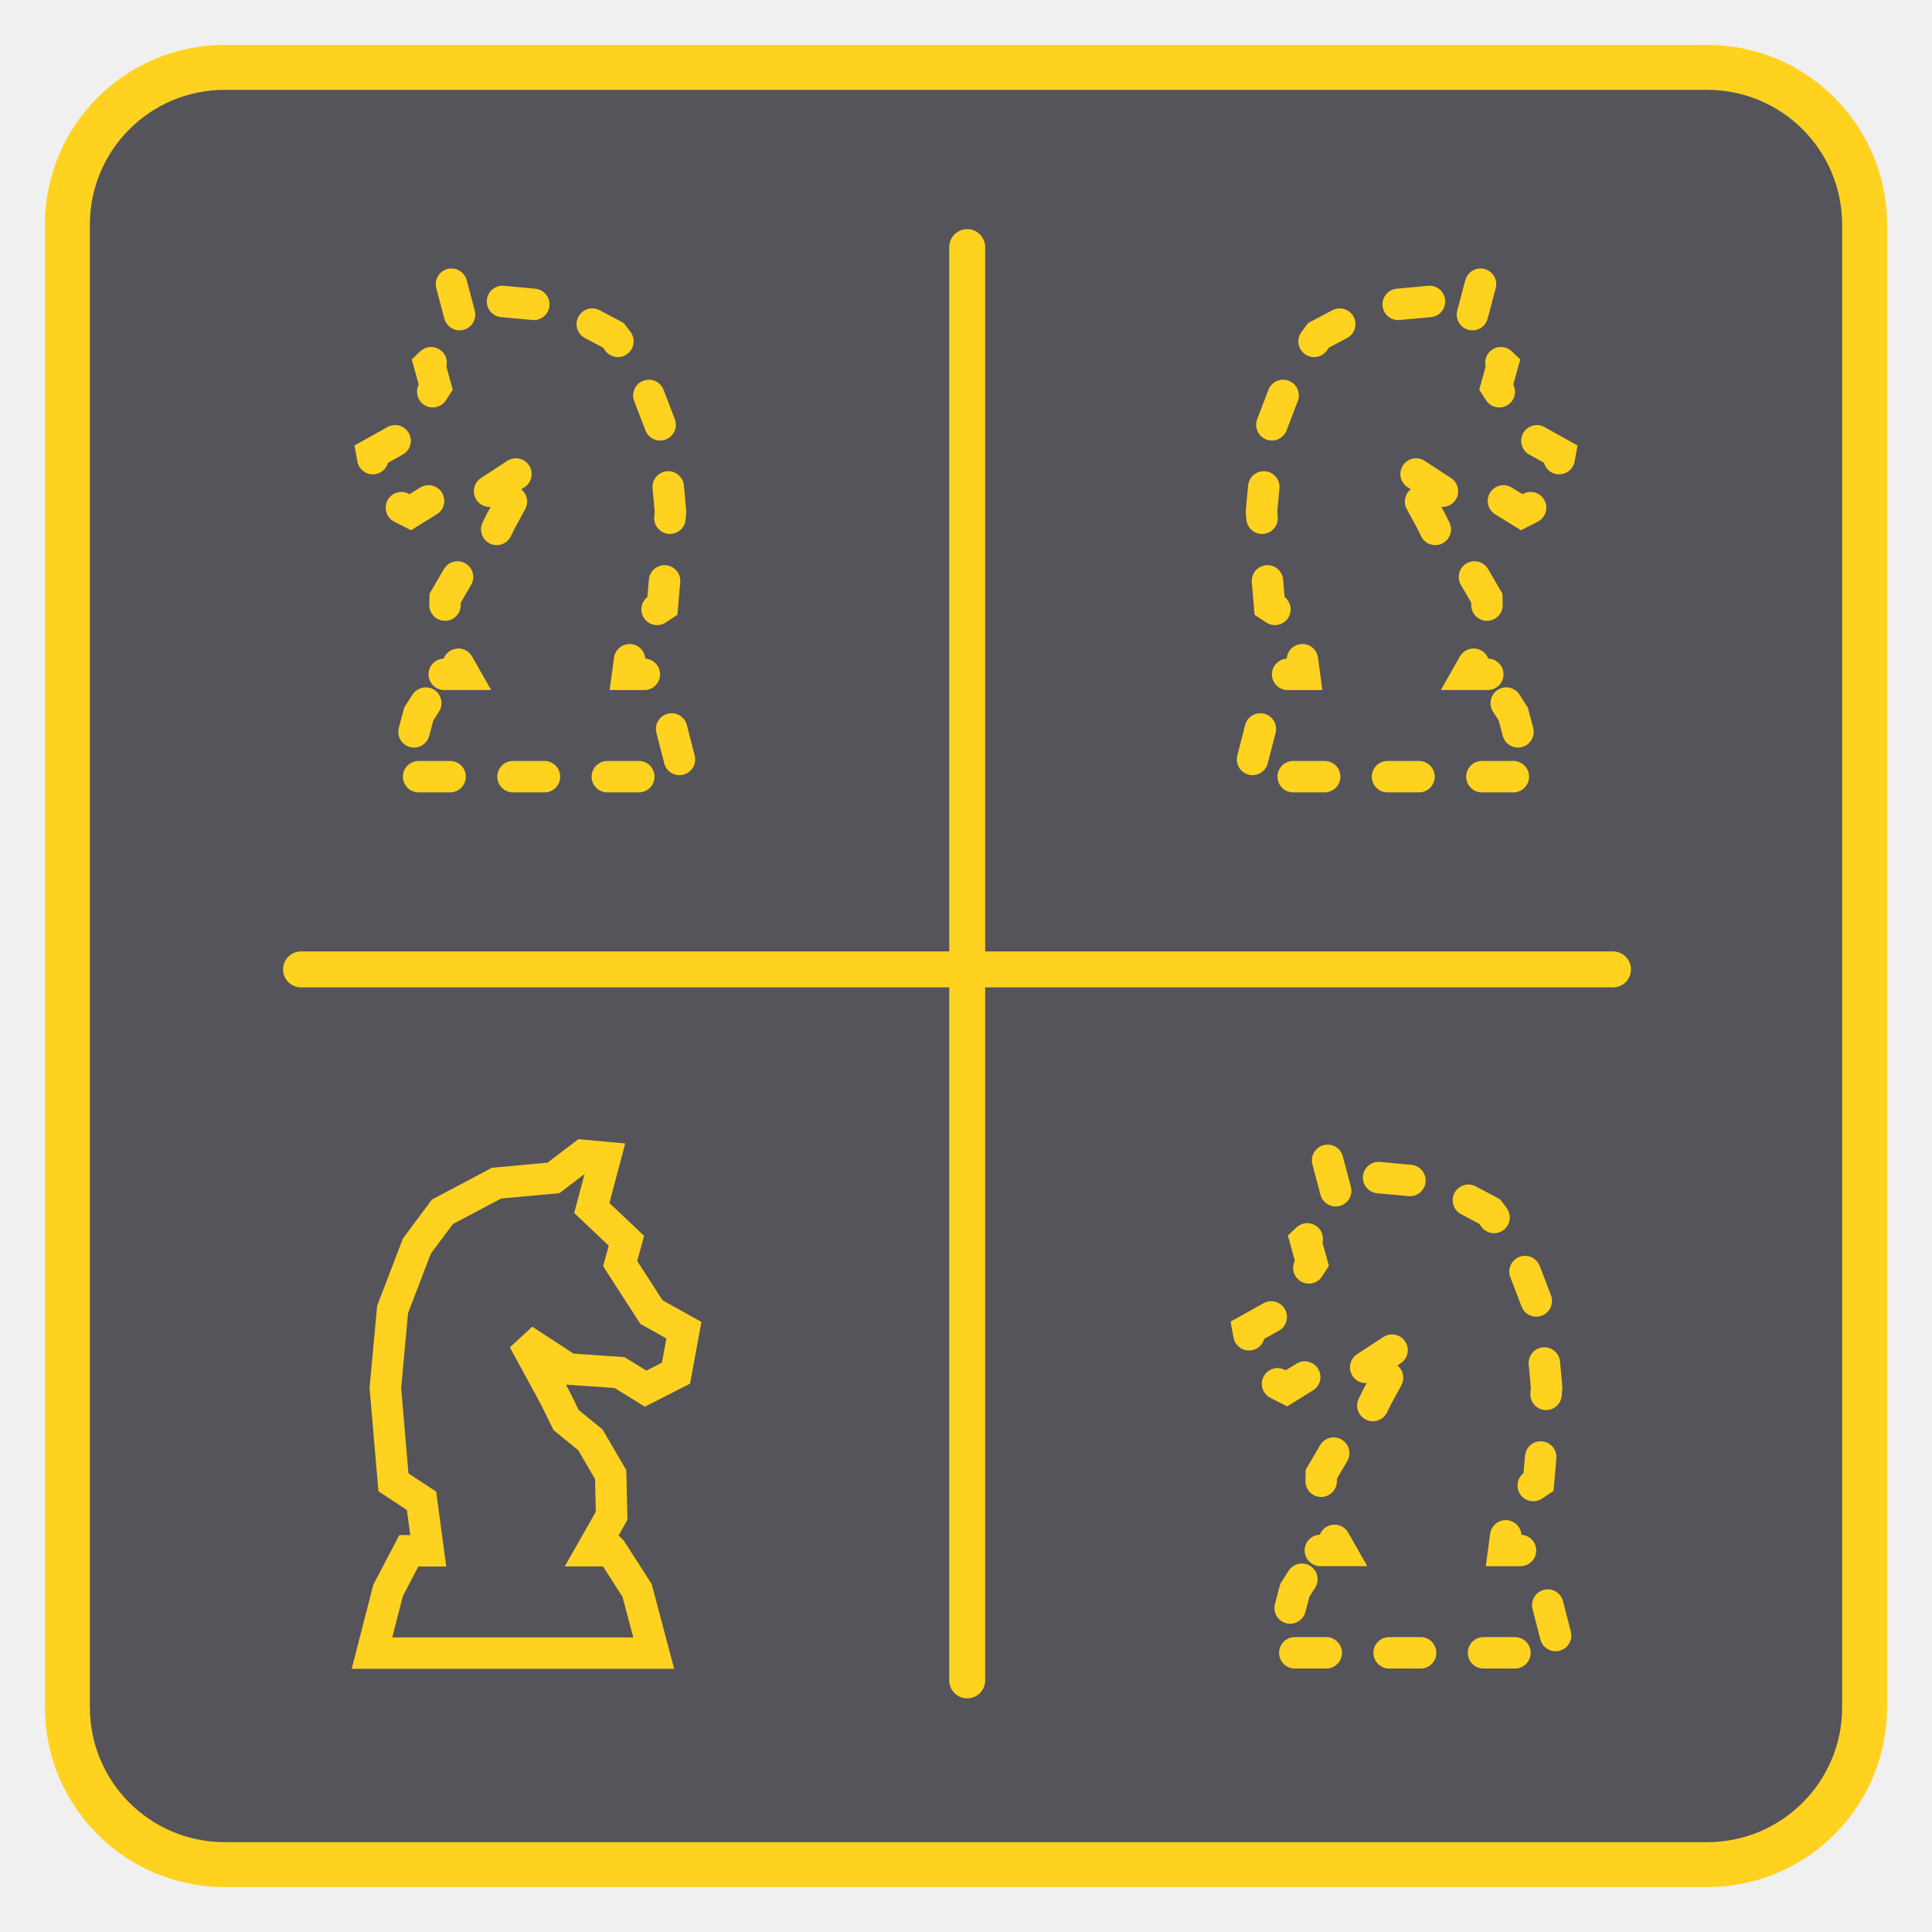
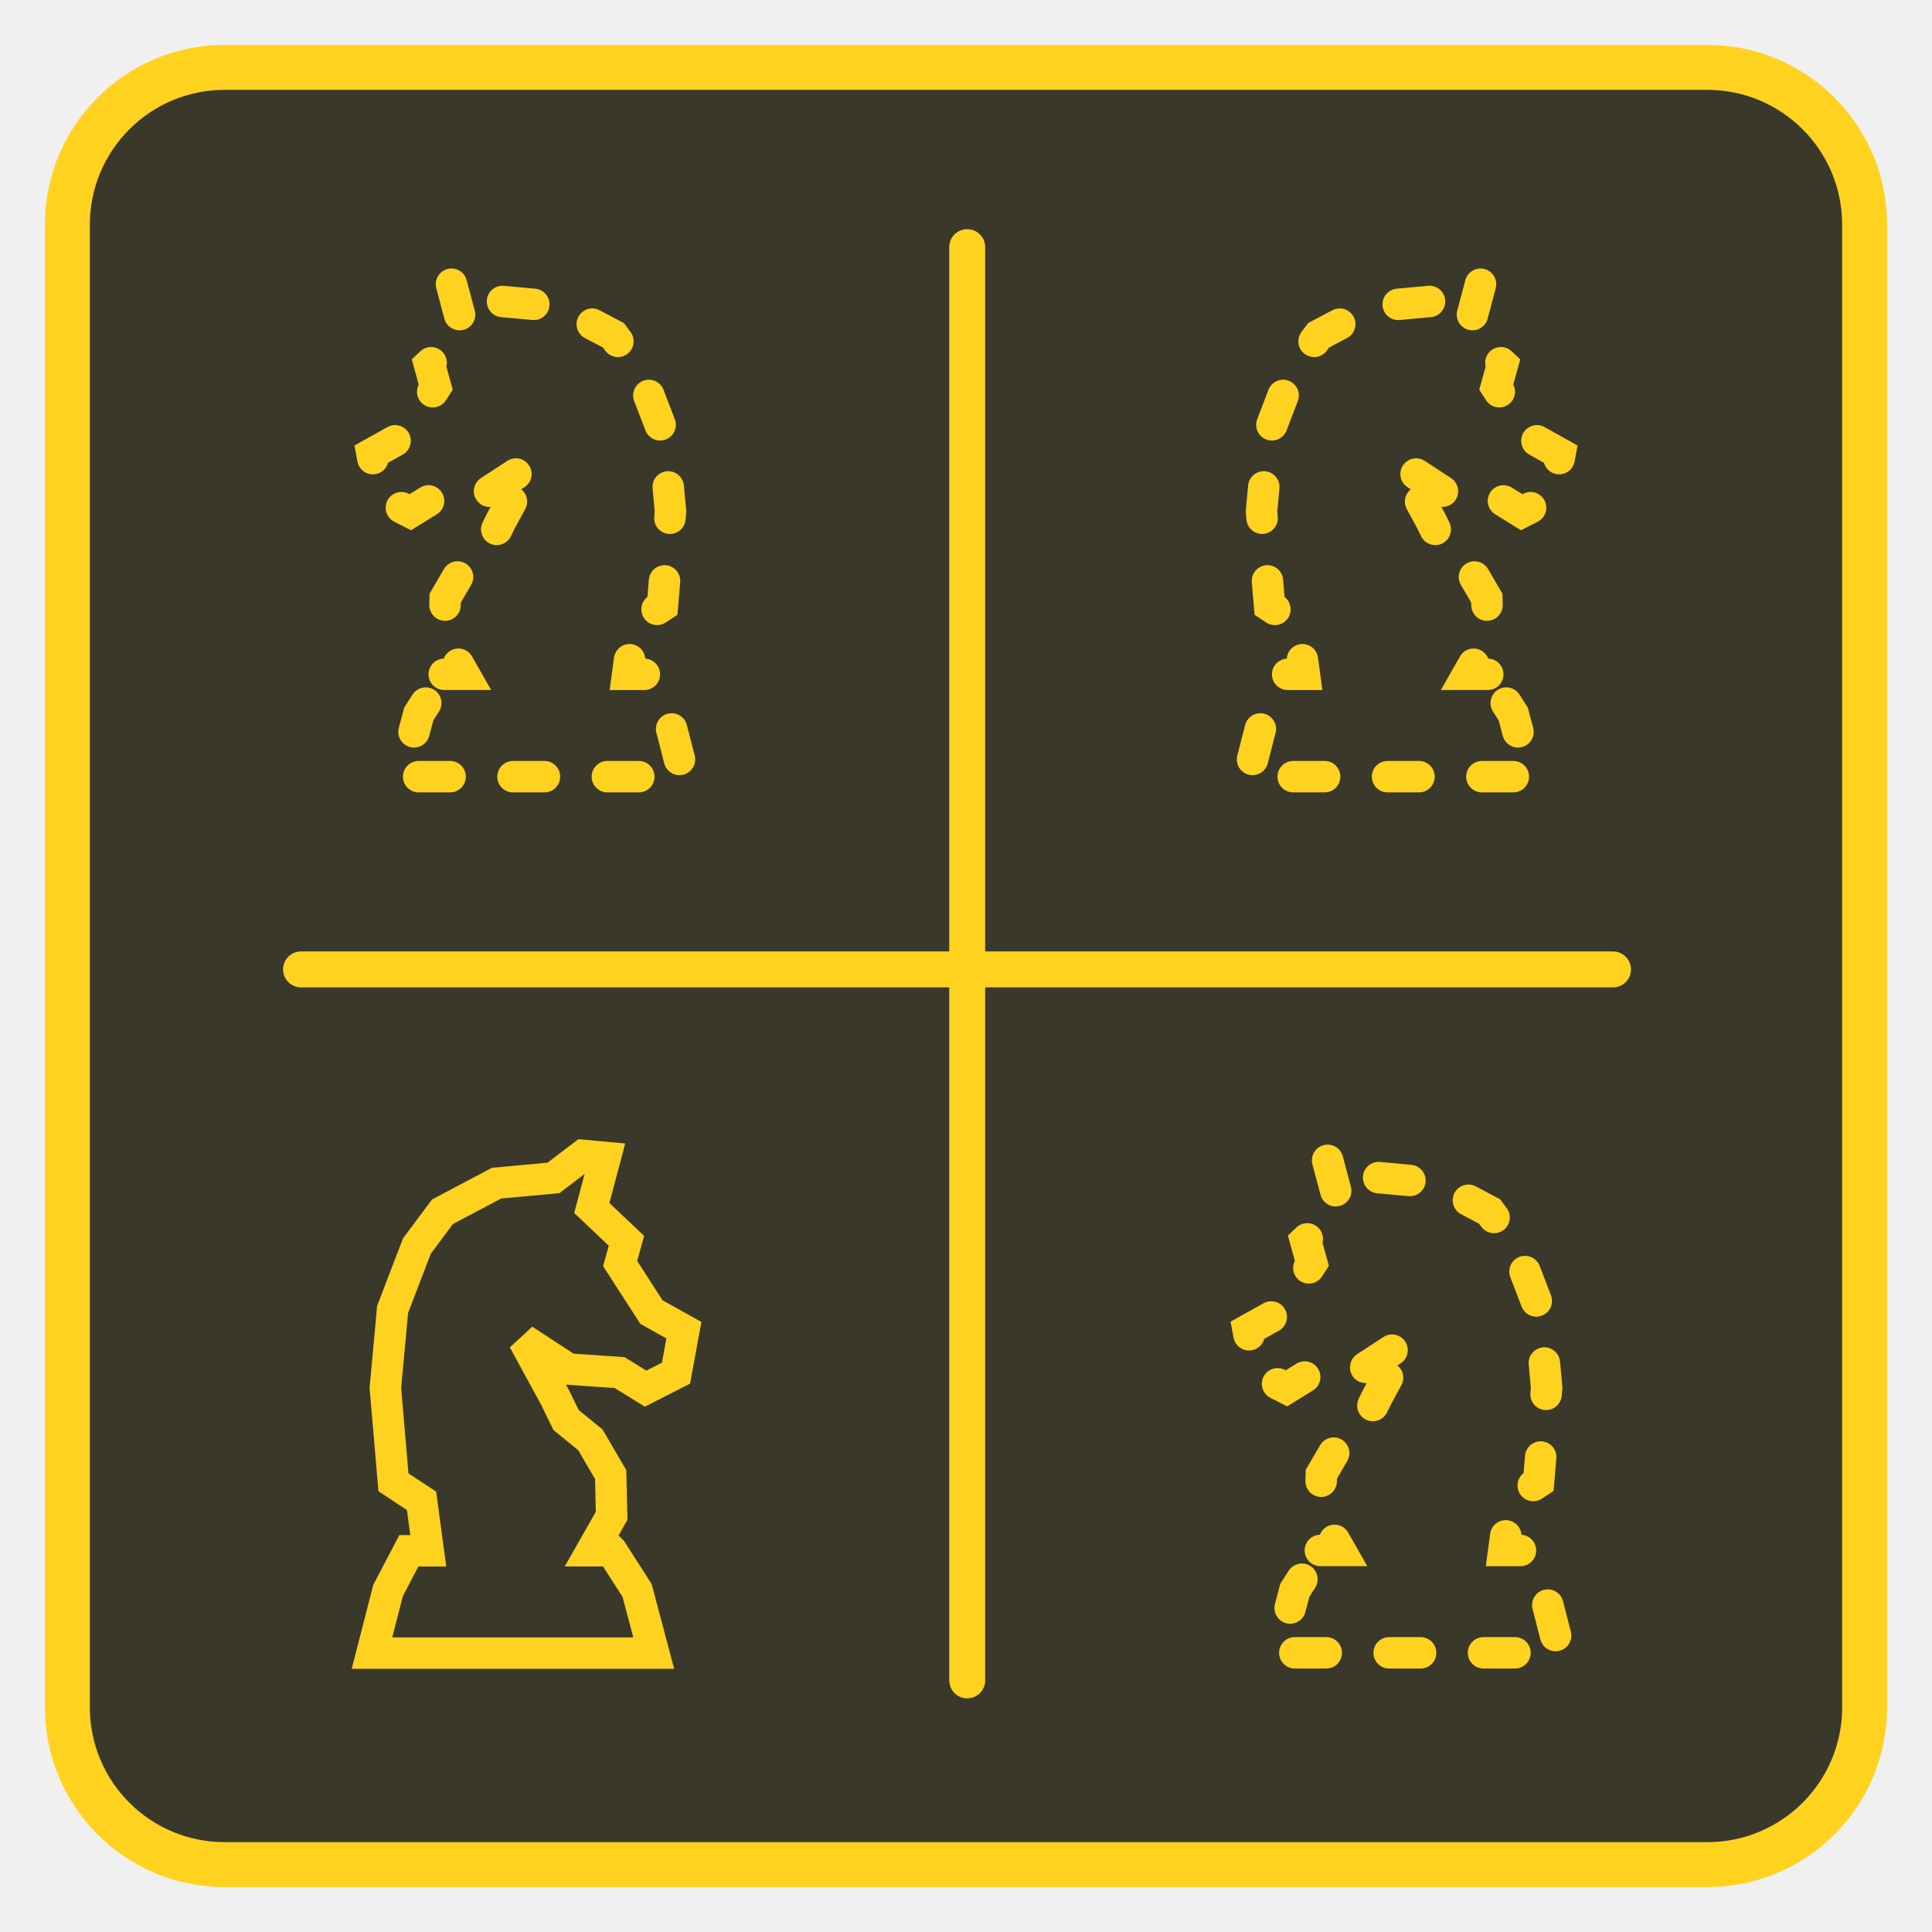
<svg xmlns="http://www.w3.org/2000/svg" width="43" height="43">
-   <rect fill="#54545a" rx="3.5" height="40" width="40" y="1.5" x="1.5" />
+   <rect fill="#3A382A" rx="3.5" height="40" width="40" y="1.5" x="1.5" />
  <path stroke-width="1.0" fill="#FFD21F" d="m38,2a3,3 0 0 1 3,3l0,33a3,3 0 0 1 -3,3l-33,0a3,3 0 0 1 -3,-3l0,-33a3,3 0 0 1 3,-3l33,0m0,-1l-33,0a4,4 0 0 0 -4,4l0,33a4,4 0 0 0 4,4l33,0a4,4 0 0 0 4,-4l0,-33a4,4 0 0 0 -4,-4z" />
  <path stroke-linecap="round" stroke-width="0.8" stroke="#FFD21F" fill="#FFD21F" d="m21.527,5.5l0,31.9" />
  <path stroke-linecap="round" stroke-width="0.8" stroke="#FFD21F" fill="#FFD21F" d="m6.7,21.576l29.2,0" />
  <path stroke-dasharray="1,2" stroke-linecap="round" stroke-width="1" stroke="#FFD21F" fill-opacity="0" fill="#ffffff" fill-rule="nonzero" d="m28.489,25.594l0.632,0l-0.632,-1.111l0.03,-1.311l0.644,-1.103l0.774,-0.632l0.35,-0.714l0.998,-1.835l-1.422,0.929l-1.627,0.112l-0.827,0.511l-0.967,-0.493l-0.251,-1.366l1.032,-0.576l0.995,-1.543l-0.2,-0.724l1.101,-1.042l-0.427,-1.608l0.706,-0.065l0.939,0.716l1.812,0.167l1.719,0.91l0.813,1.091l0.772,2.014l0.23,2.497l-0.257,3l-0.892,0.588l-0.214,1.589l0.617,0l0.66,1.261l0.512,1.993l-8.959,0l0.529,-1.993l0.809,-1.261l0,0z" transform="translate(11.75,11.75) scale(0.7) translate(-31.15,-20.94)" />
  <path stroke-dasharray="1,2" stroke-linecap="round" stroke-width="1" stroke="#FFD21F" fill-opacity="0" fill="#ffffff" fill-rule="nonzero" d="m28.489,25.594l0.632,0l-0.632,-1.111l0.03,-1.311l0.644,-1.103l0.774,-0.632l0.35,-0.714l0.998,-1.835l-1.422,0.929l-1.627,0.112l-0.827,0.511l-0.967,-0.493l-0.251,-1.366l1.032,-0.576l0.995,-1.543l-0.2,-0.724l1.101,-1.042l-0.427,-1.608l0.706,-0.065l0.939,0.716l1.812,0.167l1.719,0.91l0.813,1.091l0.772,2.014l0.23,2.497l-0.257,3l-0.892,0.588l-0.214,1.589l0.617,0l0.66,1.261l0.512,1.993l-8.959,0l0.529,-1.993l0.809,-1.261l0,0z" transform="translate(31.25,11.75) scale(-0.7,0.7) translate(-31.15,-20.94)" />
  <path stroke-width="1" stroke="#FFD21F" fill-opacity="0" fill="#ffffff" fill-rule="nonzero" d="m14.511,25.594l-0.632,0l0.632,-1.111l-0.03,-1.311l-0.644,-1.103l-0.774,-0.632l-0.35,-0.714l-0.998,-1.835l1.422,0.929l1.627,0.112l0.827,0.511l0.967,-0.493l0.251,-1.366l-1.032,-0.576l-0.995,-1.543l0.2,-0.724l-1.101,-1.042l0.427,-1.608l-0.706,-0.065l-0.939,0.716l-1.812,0.167l-1.719,0.91l-0.813,1.091l-0.772,2.014l-0.23,2.497l0.257,3l0.893,0.588l0.214,1.589l-0.617,0l-0.661,1.261l-0.512,1.993l8.959,0l-0.529,-1.993l-0.809,-1.261l0,0z" transform="translate(11.75,31.25) scale(0.7) translate(-11.85,-20.93)" />
  <path stroke-dasharray="1,2" stroke-linecap="round" stroke-width="1" stroke="#FFD21F" fill-opacity="0" fill="#ffffff" fill-rule="nonzero" d="m28.489,25.594l0.632,0l-0.632,-1.111l0.03,-1.311l0.644,-1.103l0.774,-0.632l0.35,-0.714l0.998,-1.835l-1.422,0.929l-1.627,0.112l-0.827,0.511l-0.967,-0.493l-0.251,-1.366l1.032,-0.576l0.995,-1.543l-0.2,-0.724l1.101,-1.042l-0.427,-1.608l0.706,-0.065l0.939,0.716l1.812,0.167l1.719,0.91l0.813,1.091l0.772,2.014l0.23,2.497l-0.257,3l-0.892,0.588l-0.214,1.589l0.617,0l0.66,1.261l0.512,1.993l-8.959,0l0.529,-1.993l0.809,-1.261l0,0z" transform="translate(31.25,31.25) scale(0.7) translate(-31.15,-20.94)" />
</svg>
